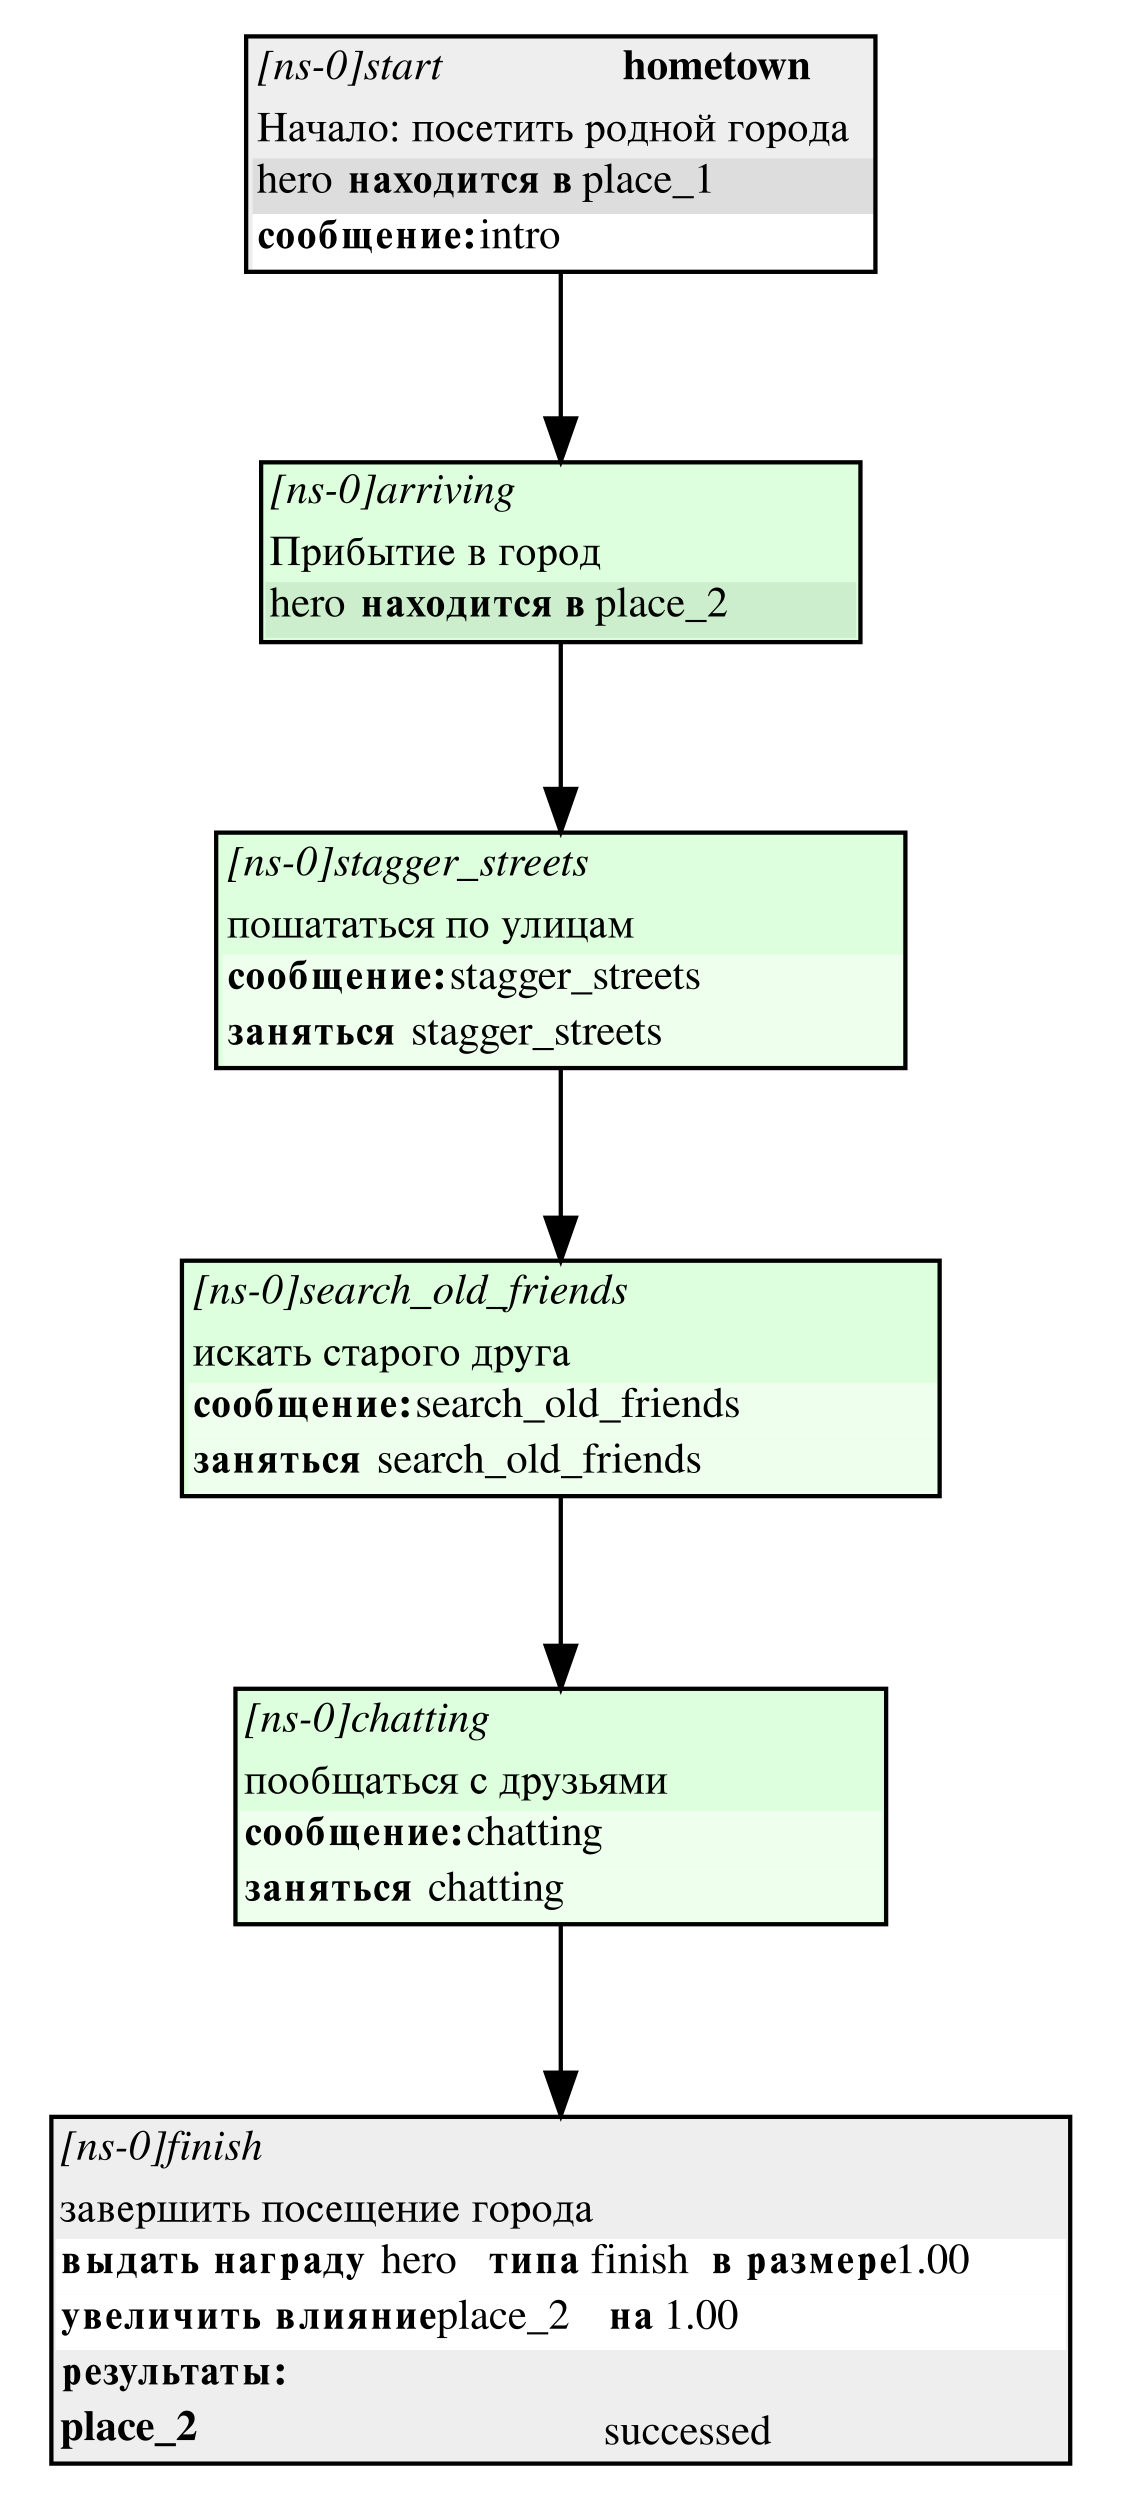
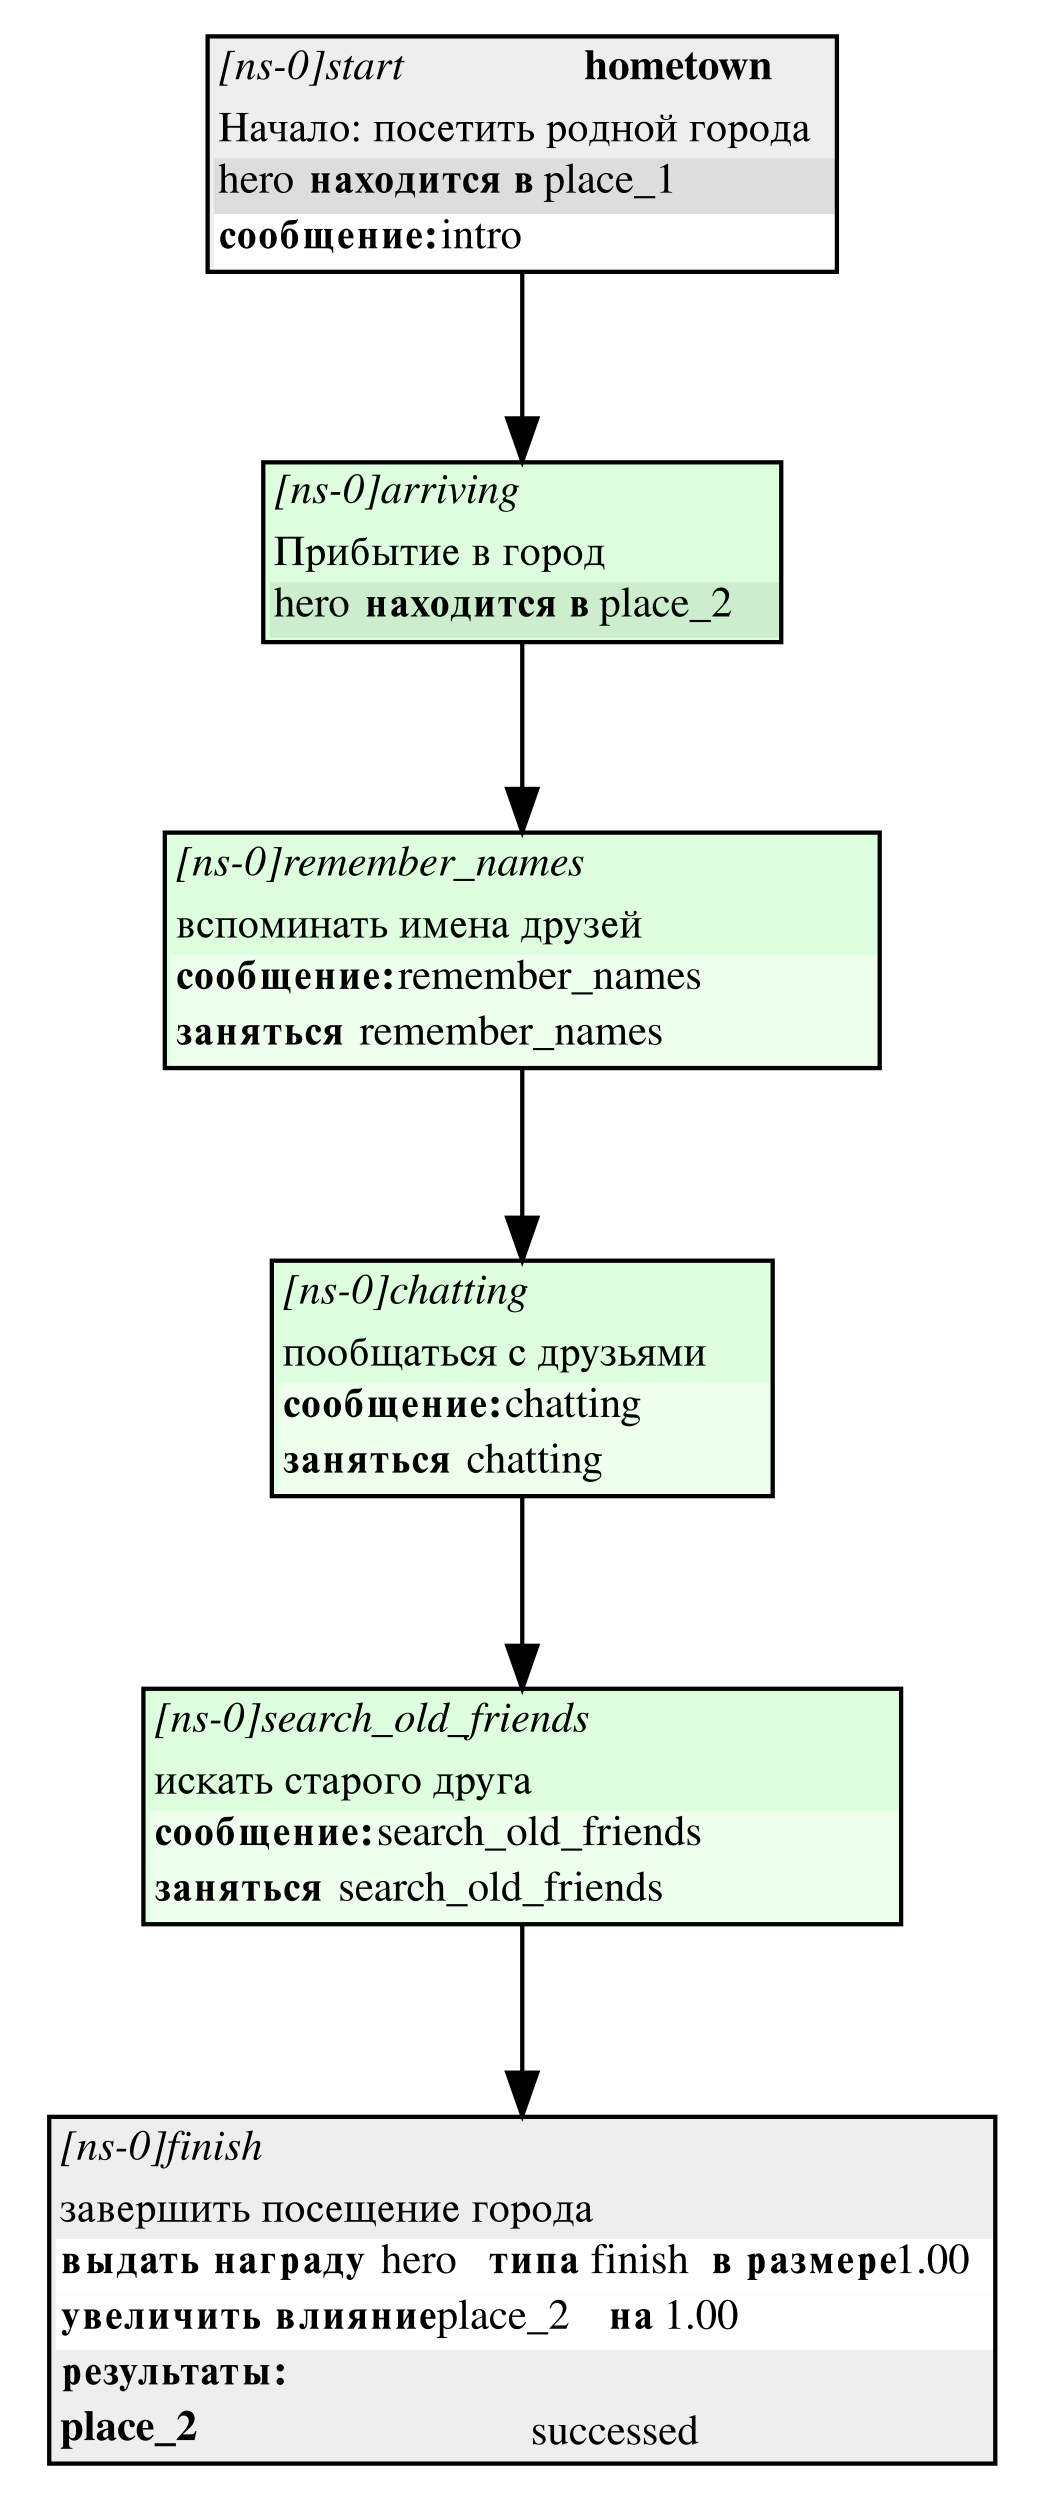
- <svg xmlns="http://www.w3.org/2000/svg" width="262pt" height="584pt" viewBox="0.00 0.00 262.00 584.00">
+ <svg xmlns="http://www.w3.org/2000/svg" width="244pt" height="584pt" viewBox="0.00 0.00 244.00 584.00">
  <g id="graph0" class="graph" transform="scale(1 1) rotate(0) translate(4 580)">
-     <polygon fill="white" stroke="white" points="-4,4 -4,-580 258,-580 258,4 -4,4" />
+     <polygon fill="white" stroke="white" points="-4,4 -4,-580 240,-580 240,4 -4,4" />
    <g id="node1" class="node">
-       <polygon fill="#eeeeee" stroke="none" points="53.5,-516.5 53.5,-571.5 200.5,-571.5 200.5,-516.5 53.5,-516.5" />
-       <text text-anchor="start" x="56" y="-561.5" font-family="Times,serif" font-style="italic" font-size="10.00">[ns-0]start</text>
-       <text text-anchor="start" x="141.5" y="-561.5" font-family="Times,serif" font-weight="bold" font-size="10.00">hometown</text>
-       <text text-anchor="start" x="56" y="-547" font-family="Times,serif" font-size="10.00">Начало: посетить родной города</text>
-       <polygon fill="#dddddd" stroke="none" points="55,-530 55,-543 200,-543 200,-530 55,-530" />
-       <text text-anchor="start" x="56" y="-535" font-family="Times,serif" font-size="10.00">hero </text>
-       <text text-anchor="start" x="77" y="-535" font-family="Times,serif" font-weight="bold" font-size="10.00">находится в</text>
-       <text text-anchor="start" x="132" y="-535" font-family="Times,serif" font-size="10.00"> place_1</text>
-       <polygon fill="#ffffff" stroke="none" points="55,-517 55,-530 200,-530 200,-517 55,-517" />
-       <text text-anchor="start" x="56" y="-522" font-family="Times,serif" font-weight="bold" font-size="10.00">сообщение:</text>
-       <text text-anchor="start" x="108" y="-522" font-family="Times,serif" font-size="10.00"> intro</text>
-       <polygon fill="none" stroke="black" points="53.5,-516.5 53.5,-571.5 200.5,-571.5 200.5,-516.5 53.5,-516.5" />
+       <polygon fill="#ddffdd" stroke="none" points="34.5,-330.5 34.5,-385.5 201.5,-385.5 201.5,-330.5 34.5,-330.5" />
+       <text text-anchor="start" x="37" y="-375.5" font-family="Times,serif" font-style="italic" font-size="10.00">[ns-0]remember_names</text>
+       <text text-anchor="start" x="37" y="-361" font-family="Times,serif" font-size="10.00">вспоминать имена друзей</text>
+       <polygon fill="#eeffee" stroke="none" points="36,-344 36,-357 201,-357 201,-344 36,-344" />
+       <text text-anchor="start" x="37" y="-349" font-family="Times,serif" font-weight="bold" font-size="10.00">сообщение:</text>
+       <text text-anchor="start" x="89" y="-349" font-family="Times,serif" font-size="10.00"> remember_names</text>
+       <polygon fill="#eeffee" stroke="none" points="36,-331 36,-344 201,-344 201,-331 36,-331" />
+       <text text-anchor="start" x="37" y="-336" font-family="Times,serif" font-weight="bold" font-size="10.00">заняться </text>
+       <text text-anchor="start" x="80" y="-336" font-family="Times,serif" font-size="10.00">  remember_names</text>
+       <polygon fill="none" stroke="black" points="34.5,-330.5 34.5,-385.5 201.5,-385.5 201.5,-330.5 34.5,-330.5" />
+     </g>
+     <g id="node3" class="node">
+       <polygon fill="#ddffdd" stroke="none" points="59.5,-230.5 59.5,-285.5 176.5,-285.5 176.5,-230.5 59.5,-230.5" />
+       <text text-anchor="start" x="62" y="-275.5" font-family="Times,serif" font-style="italic" font-size="10.00">[ns-0]chatting</text>
+       <text text-anchor="start" x="62" y="-261" font-family="Times,serif" font-size="10.00">пообщаться с друзьями</text>
+       <polygon fill="#eeffee" stroke="none" points="61,-244 61,-257 176,-257 176,-244 61,-244" />
+       <text text-anchor="start" x="62" y="-249" font-family="Times,serif" font-weight="bold" font-size="10.00">сообщение:</text>
+       <text text-anchor="start" x="114" y="-249" font-family="Times,serif" font-size="10.00"> chatting</text>
+       <polygon fill="#eeffee" stroke="none" points="61,-231 61,-244 176,-244 176,-231 61,-231" />
+       <text text-anchor="start" x="62" y="-236" font-family="Times,serif" font-weight="bold" font-size="10.00">заняться </text>
+       <text text-anchor="start" x="105" y="-236" font-family="Times,serif" font-size="10.00">  chatting</text>
+       <polygon fill="none" stroke="black" points="59.5,-230.5 59.5,-285.5 176.5,-285.5 176.5,-230.5 59.5,-230.5" />
+     </g>
+     <g id="edge5" class="edge">
+       <path fill="none" stroke="black" d="M118,-330.48C118,-319.803 118,-307.309 118,-295.779" />
+       <polygon fill="black" stroke="black" points="121.5,-295.541 118,-285.541 114.5,-295.541 121.5,-295.541" />
+     </g>
+     <g id="node2" class="node">
+       <polygon fill="#eeeeee" stroke="none" points="44.5,-516.5 44.5,-571.5 191.5,-571.5 191.5,-516.5 44.5,-516.5" />
+       <text text-anchor="start" x="47" y="-561.5" font-family="Times,serif" font-style="italic" font-size="10.00">[ns-0]start</text>
+       <text text-anchor="start" x="132.5" y="-561.5" font-family="Times,serif" font-weight="bold" font-size="10.00">hometown</text>
+       <text text-anchor="start" x="47" y="-547" font-family="Times,serif" font-size="10.00">Начало: посетить родной города</text>
+       <polygon fill="#dddddd" stroke="none" points="46,-530 46,-543 191,-543 191,-530 46,-530" />
+       <text text-anchor="start" x="47" y="-535" font-family="Times,serif" font-size="10.00">hero </text>
+       <text text-anchor="start" x="68" y="-535" font-family="Times,serif" font-weight="bold" font-size="10.00">находится в</text>
+       <text text-anchor="start" x="123" y="-535" font-family="Times,serif" font-size="10.00"> place_1</text>
+       <polygon fill="#ffffff" stroke="none" points="46,-517 46,-530 191,-530 191,-517 46,-517" />
+       <text text-anchor="start" x="47" y="-522" font-family="Times,serif" font-weight="bold" font-size="10.00">сообщение:</text>
+       <text text-anchor="start" x="99" y="-522" font-family="Times,serif" font-size="10.00"> intro</text>
+       <polygon fill="none" stroke="black" points="44.5,-516.5 44.5,-571.5 191.5,-571.5 191.5,-516.5 44.5,-516.5" />
    </g>
    <g id="node6" class="node">
-       <polygon fill="#ddffdd" stroke="none" points="57,-430 57,-472 197,-472 197,-430 57,-430" />
-       <text text-anchor="start" x="59" y="-462.5" font-family="Times,serif" font-style="italic" font-size="10.00">[ns-0]arriving</text>
-       <text text-anchor="start" x="59" y="-448" font-family="Times,serif" font-size="10.00">Прибытие в город</text>
-       <polygon fill="#cceecc" stroke="none" points="58,-431 58,-444 196,-444 196,-431 58,-431" />
-       <text text-anchor="start" x="59" y="-436" font-family="Times,serif" font-size="10.00">hero </text>
-       <text text-anchor="start" x="80" y="-436" font-family="Times,serif" font-weight="bold" font-size="10.00">находится в</text>
-       <text text-anchor="start" x="135" y="-436" font-family="Times,serif" font-size="10.00"> place_2</text>
-       <polygon fill="none" stroke="black" points="57,-430 57,-472 197,-472 197,-430 57,-430" />
+       <polygon fill="#ddffdd" stroke="none" points="57.5,-430 57.5,-472 178.5,-472 178.5,-430 57.5,-430" />
+       <text text-anchor="start" x="60" y="-462.5" font-family="Times,serif" font-style="italic" font-size="10.00">[ns-0]arriving</text>
+       <text text-anchor="start" x="60" y="-448" font-family="Times,serif" font-size="10.00">Прибытие в город</text>
+       <polygon fill="#cceecc" stroke="none" points="59,-431 59,-444 178,-444 178,-431 59,-431" />
+       <text text-anchor="start" x="60" y="-436" font-family="Times,serif" font-size="10.00">hero </text>
+       <text text-anchor="start" x="81" y="-436" font-family="Times,serif" font-weight="bold" font-size="10.00">находится в</text>
+       <text text-anchor="start" x="136" y="-436" font-family="Times,serif" font-size="10.00"> place_2</text>
+       <polygon fill="none" stroke="black" points="57.5,-430 57.5,-472 178.5,-472 178.5,-430 57.5,-430" />
    </g>
    <g id="edge3" class="edge">
-       <path fill="none" stroke="black" d="M127,-516.189C127,-505.542 127,-493.241 127,-482.275" />
-       <polygon fill="black" stroke="black" points="130.5,-482.266 127,-472.266 123.5,-482.267 130.5,-482.266" />
+       <path fill="none" stroke="black" d="M118,-516.189C118,-505.542 118,-493.241 118,-482.275" />
+       <polygon fill="black" stroke="black" points="121.5,-482.266 118,-472.266 114.5,-482.267 121.5,-482.266" />
    </g>
-     <g id="node2" class="node">
-       <polygon fill="#ddffdd" stroke="none" points="51,-130.5 51,-185.5 203,-185.5 203,-130.5 51,-130.5" />
-       <text text-anchor="start" x="53" y="-175.5" font-family="Times,serif" font-style="italic" font-size="10.00">[ns-0]chatting</text>
-       <text text-anchor="start" x="53" y="-161" font-family="Times,serif" font-size="10.00">пообщаться с друзьями</text>
-       <polygon fill="#eeffee" stroke="none" points="52,-144 52,-157 202,-157 202,-144 52,-144" />
-       <text text-anchor="start" x="53" y="-149" font-family="Times,serif" font-weight="bold" font-size="10.00">сообщение:</text>
-       <text text-anchor="start" x="105" y="-149" font-family="Times,serif" font-size="10.00"> chatting</text>
-       <polygon fill="#eeffee" stroke="none" points="52,-131 52,-144 202,-144 202,-131 52,-131" />
-       <text text-anchor="start" x="53" y="-136" font-family="Times,serif" font-weight="bold" font-size="10.00">заняться </text>
-       <text text-anchor="start" x="96" y="-136" font-family="Times,serif" font-size="10.00">  chatting</text>
-       <polygon fill="none" stroke="black" points="51,-130.5 51,-185.5 203,-185.5 203,-130.5 51,-130.5" />
+     <g id="node5" class="node">
+       <polygon fill="#ddffdd" stroke="none" points="29.5,-130.5 29.5,-185.5 206.5,-185.5 206.5,-130.5 29.5,-130.5" />
+       <text text-anchor="start" x="32" y="-175.5" font-family="Times,serif" font-style="italic" font-size="10.00">[ns-0]search_old_friends</text>
+       <text text-anchor="start" x="32" y="-161" font-family="Times,serif" font-size="10.00">искать старого друга</text>
+       <polygon fill="#eeffee" stroke="none" points="31,-144 31,-157 206,-157 206,-144 31,-144" />
+       <text text-anchor="start" x="32" y="-149" font-family="Times,serif" font-weight="bold" font-size="10.00">сообщение:</text>
+       <text text-anchor="start" x="84" y="-149" font-family="Times,serif" font-size="10.00"> search_old_friends</text>
+       <polygon fill="#eeffee" stroke="none" points="31,-131 31,-144 206,-144 206,-131 31,-131" />
+       <text text-anchor="start" x="32" y="-136" font-family="Times,serif" font-weight="bold" font-size="10.00">заняться </text>
+       <text text-anchor="start" x="75" y="-136" font-family="Times,serif" font-size="10.00">  search_old_friends</text>
+       <polygon fill="none" stroke="black" points="29.5,-130.5 29.5,-185.5 206.5,-185.5 206.5,-130.5 29.5,-130.5" />
    </g>
-     <g id="node3" class="node">
-       <polygon fill="#eeeeee" stroke="none" points="8,-4.5 8,-85.5 246,-85.5 246,-4.5 8,-4.5" />
+     <g id="edge1" class="edge">
+       <path fill="none" stroke="black" d="M118,-230.48C118,-219.803 118,-207.309 118,-195.779" />
+       <polygon fill="black" stroke="black" points="121.5,-195.541 118,-185.541 114.5,-195.541 121.5,-195.541" />
+     </g>
+     <g id="node4" class="node">
+       <polygon fill="#eeeeee" stroke="none" points="7.5,-4.5 7.5,-85.5 228.5,-85.5 228.5,-4.5 7.5,-4.5" />
      <text text-anchor="start" x="10" y="-75.5" font-family="Times,serif" font-style="italic" font-size="10.00">[ns-0]finish</text>
      <text text-anchor="start" x="10" y="-61" font-family="Times,serif" font-size="10.00">завершить посещение города</text>
-       <polygon fill="#ffffff" stroke="none" points="9,-44 9,-57 245,-57 245,-44 9,-44" />
+       <polygon fill="#ffffff" stroke="none" points="9,-44 9,-57 228,-57 228,-44 9,-44" />
      <text text-anchor="start" x="10" y="-49" font-family="Times,serif" font-weight="bold" font-size="10.00">выдать награду </text>
      <text text-anchor="start" x="85" y="-49" font-family="Times,serif" font-size="10.00">  hero </text>
      <text text-anchor="start" x="110" y="-49" font-family="Times,serif" font-weight="bold" font-size="10.00">типа </text>
      <text text-anchor="start" x="134" y="-49" font-family="Times,serif" font-size="10.00"> finish </text>
      <text text-anchor="start" x="162" y="-49" font-family="Times,serif" font-weight="bold" font-size="10.00">в размере</text>
      <text text-anchor="start" x="205" y="-49" font-family="Times,serif" font-size="10.00"> 1.00</text>
-       <polygon fill="#ffffff" stroke="none" points="9,-31 9,-44 245,-44 245,-31 9,-31" />
+       <polygon fill="#ffffff" stroke="none" points="9,-31 9,-44 228,-44 228,-31 9,-31" />
      <text text-anchor="start" x="10" y="-36" font-family="Times,serif" font-weight="bold" font-size="10.00">увеличить влияние </text>
      <text text-anchor="start" x="98" y="-36" font-family="Times,serif" font-size="10.00">  place_2 </text>
      <text text-anchor="start" x="138" y="-36" font-family="Times,serif" font-weight="bold" font-size="10.00">на </text>
      <text text-anchor="start" x="151" y="-36" font-family="Times,serif" font-size="10.00"> 1.00</text>
-       <polygon fill="#eeeeee" stroke="none" points="9,-18 9,-31 245,-31 245,-18 9,-18" />
+       <polygon fill="#eeeeee" stroke="none" points="9,-18 9,-31 228,-31 228,-18 9,-18" />
      <text text-anchor="start" x="10" y="-23" font-family="Times,serif" font-weight="bold" font-size="10.00">результаты:</text>
      <text text-anchor="start" x="10" y="-10" font-family="Times,serif" font-weight="bold" font-size="10.00">place_2</text>
-       <text text-anchor="start" x="137" y="-9" font-family="Times,serif" font-size="10.00">successed</text>
-       <polygon fill="none" stroke="black" points="8,-4.5 8,-85.5 246,-85.5 246,-4.5 8,-4.5" />
-     </g>
-     <g id="edge5" class="edge">
-       <path fill="none" stroke="black" d="M127,-130.413C127,-120.095 127,-107.927 127,-96.09" />
-       <polygon fill="black" stroke="black" points="130.5,-95.829 127,-85.829 123.5,-95.829 130.5,-95.829" />
-     </g>
-     <g id="node4" class="node">
-       <polygon fill="#ddffdd" stroke="none" points="46.5,-330.5 46.5,-385.5 207.5,-385.5 207.5,-330.5 46.5,-330.5" />
-       <text text-anchor="start" x="49" y="-375.5" font-family="Times,serif" font-style="italic" font-size="10.00">[ns-0]stagger_streets</text>
-       <text text-anchor="start" x="49" y="-361" font-family="Times,serif" font-size="10.00">пошататься по улицам</text>
-       <polygon fill="#eeffee" stroke="none" points="48,-344 48,-357 207,-357 207,-344 48,-344" />
-       <text text-anchor="start" x="49" y="-349" font-family="Times,serif" font-weight="bold" font-size="10.00">сообщение:</text>
-       <text text-anchor="start" x="101" y="-349" font-family="Times,serif" font-size="10.00"> stagger_streets</text>
-       <polygon fill="#eeffee" stroke="none" points="48,-331 48,-344 207,-344 207,-331 48,-331" />
-       <text text-anchor="start" x="49" y="-336" font-family="Times,serif" font-weight="bold" font-size="10.00">заняться </text>
-       <text text-anchor="start" x="92" y="-336" font-family="Times,serif" font-size="10.00">  stagger_streets</text>
-       <polygon fill="none" stroke="black" points="46.5,-330.5 46.5,-385.5 207.5,-385.5 207.5,-330.5 46.5,-330.5" />
-     </g>
-     <g id="node5" class="node">
-       <polygon fill="#ddffdd" stroke="none" points="38.5,-230.5 38.5,-285.5 215.5,-285.5 215.5,-230.5 38.5,-230.5" />
-       <text text-anchor="start" x="41" y="-275.5" font-family="Times,serif" font-style="italic" font-size="10.00">[ns-0]search_old_friends</text>
-       <text text-anchor="start" x="41" y="-261" font-family="Times,serif" font-size="10.00">искать старого друга</text>
-       <polygon fill="#eeffee" stroke="none" points="40,-244 40,-257 215,-257 215,-244 40,-244" />
-       <text text-anchor="start" x="41" y="-249" font-family="Times,serif" font-weight="bold" font-size="10.00">сообщение:</text>
-       <text text-anchor="start" x="93" y="-249" font-family="Times,serif" font-size="10.00"> search_old_friends</text>
-       <polygon fill="#eeffee" stroke="none" points="40,-231 40,-244 215,-244 215,-231 40,-231" />
-       <text text-anchor="start" x="41" y="-236" font-family="Times,serif" font-weight="bold" font-size="10.00">заняться </text>
-       <text text-anchor="start" x="84" y="-236" font-family="Times,serif" font-size="10.00">  search_old_friends</text>
-       <polygon fill="none" stroke="black" points="38.5,-230.5 38.5,-285.5 215.5,-285.5 215.5,-230.5 38.5,-230.5" />
+       <text text-anchor="start" x="120" y="-9" font-family="Times,serif" font-size="10.00">successed</text>
+       <polygon fill="none" stroke="black" points="7.5,-4.5 7.5,-85.5 228.5,-85.5 228.5,-4.5 7.5,-4.5" />
    </g>
    <g id="edge4" class="edge">
-       <path fill="none" stroke="black" d="M127,-330.48C127,-319.803 127,-307.309 127,-295.779" />
-       <polygon fill="black" stroke="black" points="130.5,-295.541 127,-285.541 123.5,-295.541 130.5,-295.541" />
+       <path fill="none" stroke="black" d="M118,-130.413C118,-120.095 118,-107.927 118,-96.09" />
+       <polygon fill="black" stroke="black" points="121.5,-95.829 118,-85.829 114.5,-95.829 121.5,-95.829" />
    </g>
    <g id="edge2" class="edge">
-       <path fill="none" stroke="black" d="M127,-230.48C127,-219.803 127,-207.309 127,-195.779" />
-       <polygon fill="black" stroke="black" points="130.5,-195.541 127,-185.541 123.5,-195.541 130.5,-195.541" />
-     </g>
-     <g id="edge1" class="edge">
-       <path fill="none" stroke="black" d="M127,-429.804C127,-419.862 127,-407.556 127,-396.007" />
-       <polygon fill="black" stroke="black" points="130.5,-395.703 127,-385.703 123.5,-395.703 130.5,-395.703" />
+       <path fill="none" stroke="black" d="M118,-429.804C118,-419.862 118,-407.556 118,-396.007" />
+       <polygon fill="black" stroke="black" points="121.5,-395.703 118,-385.703 114.5,-395.703 121.5,-395.703" />
    </g>
  </g>
</svg>
